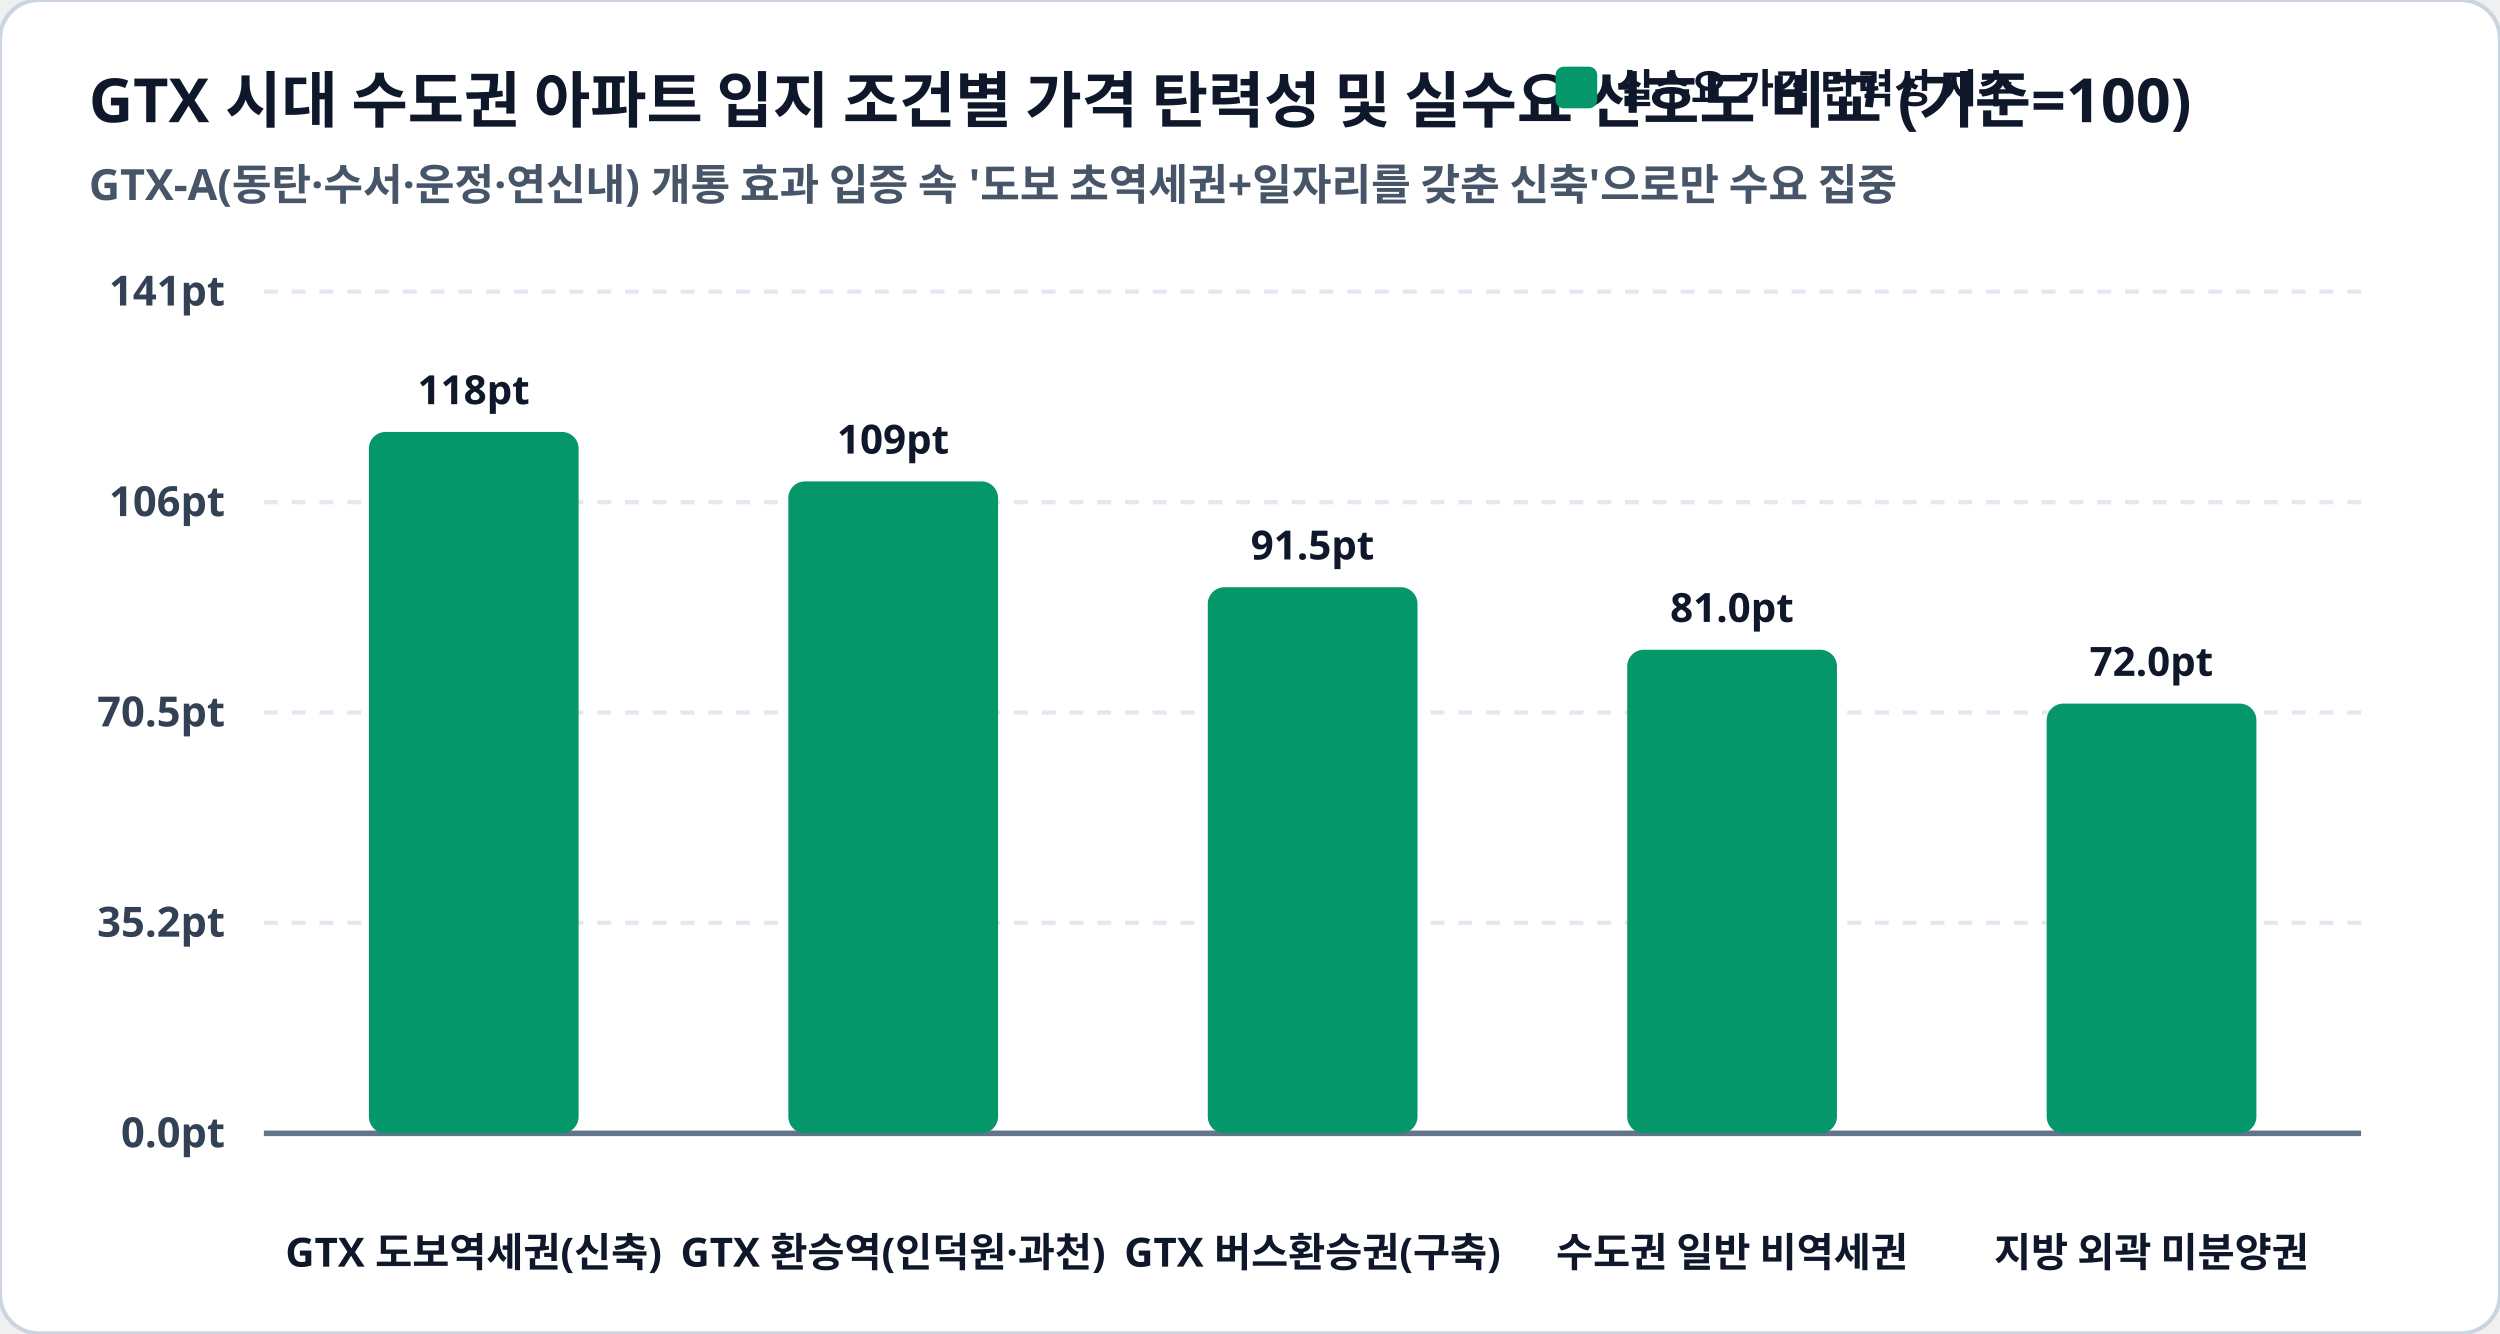
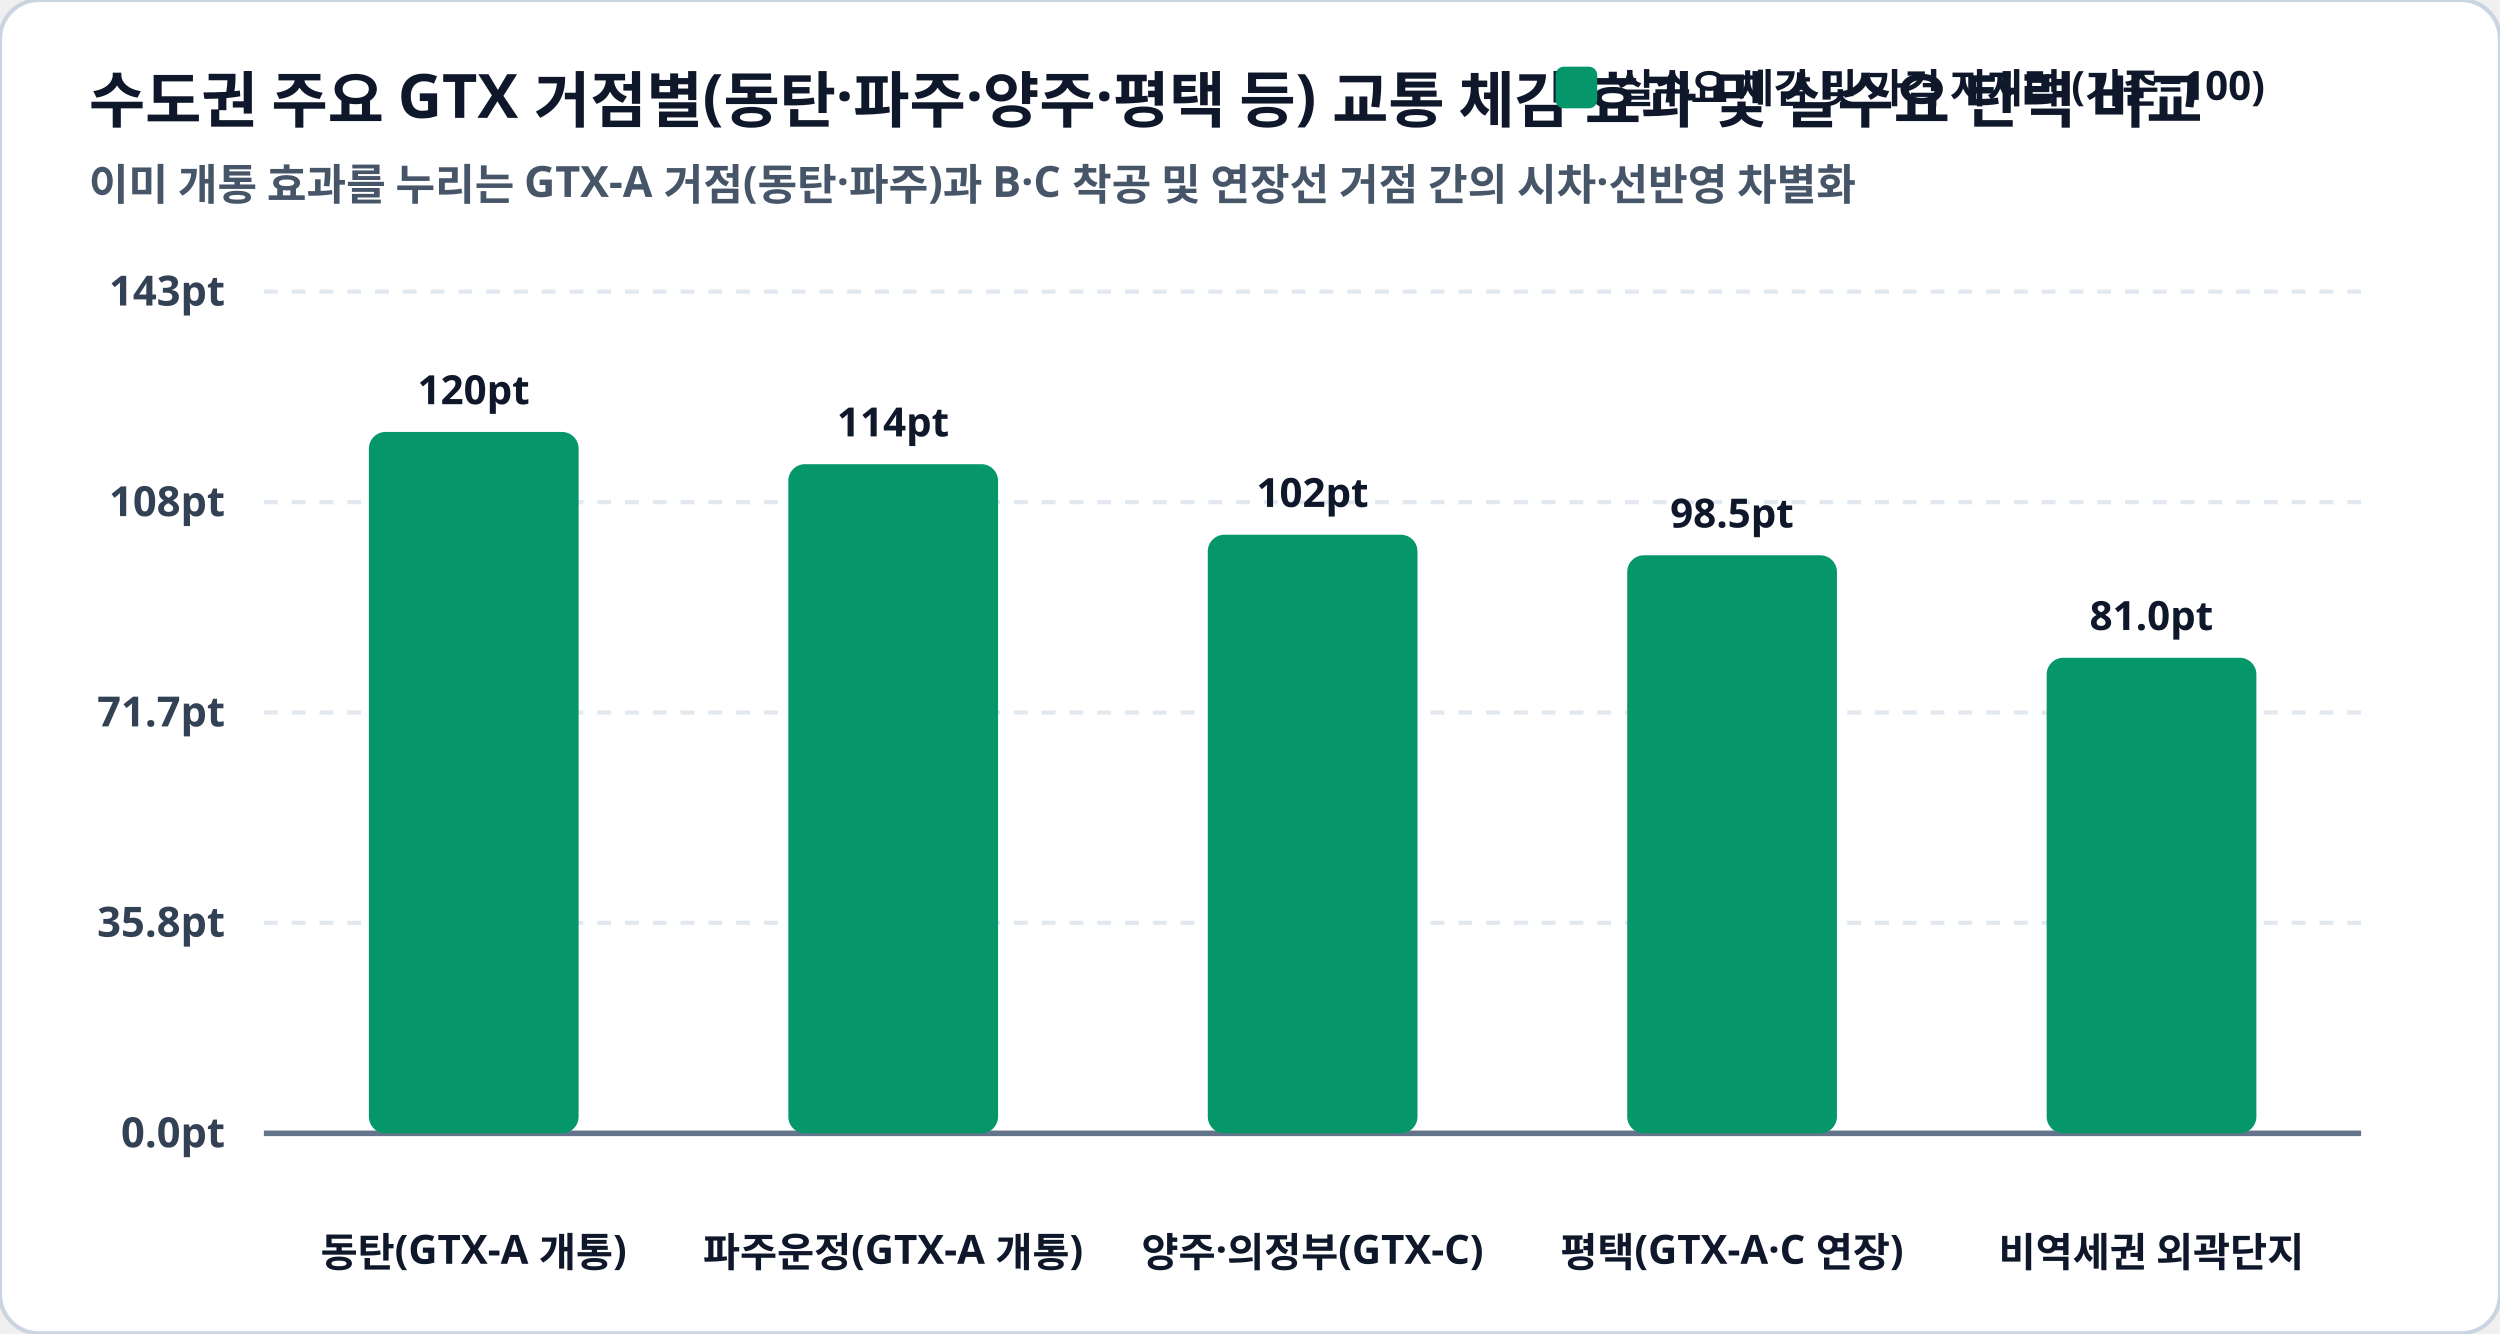
<svg xmlns="http://www.w3.org/2000/svg" viewBox="0 0 900 480" width="100%" height="100%">
  <rect width="900" height="480" rx="14" fill="#ffffff" stroke="#cbd5e1" stroke-width="1.5" />
-   <text x="32" y="44" fill="#0f172a" font-family="Pretendard, sans-serif" font-size="22" font-weight="900">GTX 시대 수도권 아파트 입지 조건별 가격 탄력성 및 실수요 선호도 비교 (기준=100)</text>
-   <text x="32" y="72" fill="#475569" font-family="Pretendard, sans-serif" font-size="15.5" font-weight="600">GTX-A(동탄·수서·운정·연신내) 개통 효과 입증 속 '도보 초역세권+일자리를 갖춘 신축'으로만 수요 집중</text>
+   <text x="32" y="44" fill="#0f172a" font-family="Pretendard, sans-serif" font-size="22" font-weight="900">수도권 주요 GTX 거점별(동탄·파주·양주·평택 등) 교통 체감 효과 및 실수요 탄력 비교</text>
+   <text x="32" y="72" fill="#475569" font-family="Pretendard, sans-serif" font-size="15.5" font-weight="600">이미 개통 효과를 누리는 GTX-A 거점(동탄·파주)과 B·C 착공 및 연장선 거점 간의 시차·선반영 차별화</text>
  <rect x="560" y="24" width="15" height="15" rx="3" fill="#059669" />
-   <text x="582" y="37" fill="#0f172a" font-family="Pretendard, sans-serif" font-size="14.5" font-weight="800">실수요 가격 탄력성 지수</text>
+   <text x="582" y="37" fill="#0f172a" font-family="Pretendard, sans-serif" font-size="14.5" font-weight="800">실수요 체감 및 가격 지지력 (기준=100)</text>
  <line x1="95" y1="105.0" x2="850" y2="105.0" stroke="#e2e8f0" stroke-width="1.5" stroke-dasharray="5,5" />
-   <text x="81" y="110.0" fill="#334155" font-family="Pretendard, sans-serif" font-size="15" font-weight="700" text-anchor="end">141pt</text>
+   <text x="81" y="110.0" fill="#334155" font-family="Pretendard, sans-serif" font-size="15" font-weight="700" text-anchor="end">143pt</text>
  <line x1="95" y1="180.8" x2="850" y2="180.8" stroke="#e2e8f0" stroke-width="1.5" stroke-dasharray="5,5" />
-   <text x="81" y="185.8" fill="#334155" font-family="Pretendard, sans-serif" font-size="15" font-weight="700" text-anchor="end">106pt</text>
+   <text x="81" y="185.8" fill="#334155" font-family="Pretendard, sans-serif" font-size="15" font-weight="700" text-anchor="end">108pt</text>
  <line x1="95" y1="256.5" x2="850" y2="256.5" stroke="#e2e8f0" stroke-width="1.5" stroke-dasharray="5,5" />
-   <text x="81" y="261.5" fill="#334155" font-family="Pretendard, sans-serif" font-size="15" font-weight="700" text-anchor="end">70.5pt</text>
+   <text x="81" y="261.5" fill="#334155" font-family="Pretendard, sans-serif" font-size="15" font-weight="700" text-anchor="end">71.7pt</text>
  <line x1="95" y1="332.2" x2="850" y2="332.2" stroke="#e2e8f0" stroke-width="1.5" stroke-dasharray="5,5" />
-   <text x="81" y="337.2" fill="#334155" font-family="Pretendard, sans-serif" font-size="15" font-weight="700" text-anchor="end">35.2pt</text>
+   <text x="81" y="337.2" fill="#334155" font-family="Pretendard, sans-serif" font-size="15" font-weight="700" text-anchor="end">35.8pt</text>
  <line x1="95" y1="408.0" x2="850" y2="408.0" stroke="#e2e8f0" stroke-width="1.5" stroke-dasharray="5,5" />
  <text x="81" y="413.0" fill="#334155" font-family="Pretendard, sans-serif" font-size="15" font-weight="700" text-anchor="end">0.0pt</text>
  <line x1="95" y1="408.0" x2="850" y2="408.0" stroke="#64748b" stroke-width="2" />
  <rect x="132.8" y="155.5" width="75.5" height="252.5" rx="6" fill="#059669" />
-   <text x="170.5" y="145.5" fill="#0f172a" font-family="Pretendard, sans-serif" font-size="14.5" font-weight="800" text-anchor="middle">118pt</text>
-   <text x="170.5" y="456" fill="#0f172a" font-family="Pretendard, sans-serif" font-size="14.5" font-weight="800" text-anchor="middle">GTX 도보역세권(신축)</text>
-   <rect x="283.8" y="173.3" width="75.5" height="234.7" rx="6" fill="#059669" />
-   <text x="321.5" y="163.3" fill="#0f172a" font-family="Pretendard, sans-serif" font-size="14.5" font-weight="800" text-anchor="middle">109pt</text>
-   <text x="321.5" y="456" fill="#0f172a" font-family="Pretendard, sans-serif" font-size="14.5" font-weight="800" text-anchor="middle">GTX 환승역(인덕원·과천)</text>
-   <rect x="434.8" y="211.4" width="75.5" height="196.6" rx="6" fill="#059669" />
-   <text x="472.5" y="201.4" fill="#0f172a" font-family="Pretendard, sans-serif" font-size="14.5" font-weight="800" text-anchor="middle">91.5pt</text>
-   <text x="472.5" y="456" fill="#0f172a" font-family="Pretendard, sans-serif" font-size="14.5" font-weight="800" text-anchor="middle">GTX 버스환승권(구축)</text>
-   <rect x="585.8" y="233.9" width="75.5" height="174.1" rx="6" fill="#059669" />
-   <text x="623.5" y="223.9" fill="#0f172a" font-family="Pretendard, sans-serif" font-size="14.5" font-weight="800" text-anchor="middle">81.0pt</text>
-   <text x="623.5" y="456" fill="#0f172a" font-family="Pretendard, sans-serif" font-size="14.5" font-weight="800" text-anchor="middle">수도권 일반 비역세권</text>
-   <rect x="736.8" y="253.3" width="75.5" height="154.7" rx="6" fill="#059669" />
-   <text x="774.5" y="243.3" fill="#0f172a" font-family="Pretendard, sans-serif" font-size="14.5" font-weight="800" text-anchor="middle">72.0pt</text>
-   <text x="774.5" y="456" fill="#0f172a" font-family="Pretendard, sans-serif" font-size="14.5" font-weight="800" text-anchor="middle">지방 외곽 미분양권</text>
+   <text x="170.5" y="145.5" fill="#0f172a" font-family="Pretendard, sans-serif" font-size="14.5" font-weight="800" text-anchor="middle">120pt</text>
+   <text x="170.5" y="456" fill="#0f172a" font-family="Pretendard, sans-serif" font-size="14.5" font-weight="800" text-anchor="middle">동탄(GTX-A 개통)</text>
+   <rect x="283.8" y="167.1" width="75.5" height="240.9" rx="6" fill="#059669" />
+   <text x="321.5" y="157.1" fill="#0f172a" font-family="Pretendard, sans-serif" font-size="14.5" font-weight="800" text-anchor="middle">114pt</text>
+   <text x="321.5" y="456" fill="#0f172a" font-family="Pretendard, sans-serif" font-size="14.5" font-weight="800" text-anchor="middle">파주운정(GTX-A 개통)</text>
+   <rect x="434.8" y="192.5" width="75.5" height="215.5" rx="6" fill="#059669" />
+   <text x="472.5" y="182.5" fill="#0f172a" font-family="Pretendard, sans-serif" font-size="14.5" font-weight="800" text-anchor="middle">102pt</text>
+   <text x="472.5" y="456" fill="#0f172a" font-family="Pretendard, sans-serif" font-size="14.5" font-weight="800" text-anchor="middle">양주·의정부(GTX-C)</text>
+   <rect x="585.8" y="199.9" width="75.5" height="208.1" rx="6" fill="#059669" />
+   <text x="623.5" y="189.9" fill="#0f172a" font-family="Pretendard, sans-serif" font-size="14.5" font-weight="800" text-anchor="middle">98.5pt</text>
+   <text x="623.5" y="456" fill="#0f172a" font-family="Pretendard, sans-serif" font-size="14.5" font-weight="800" text-anchor="middle">평택(GTX-A·C 연장)</text>
+   <rect x="736.8" y="236.8" width="75.5" height="171.2" rx="6" fill="#059669" />
+   <text x="774.5" y="226.8" fill="#0f172a" font-family="Pretendard, sans-serif" font-size="14.5" font-weight="800" text-anchor="middle">81.0pt</text>
+   <text x="774.5" y="456" fill="#0f172a" font-family="Pretendard, sans-serif" font-size="14.5" font-weight="800" text-anchor="middle">비역세권 외곽단지</text>
</svg>
